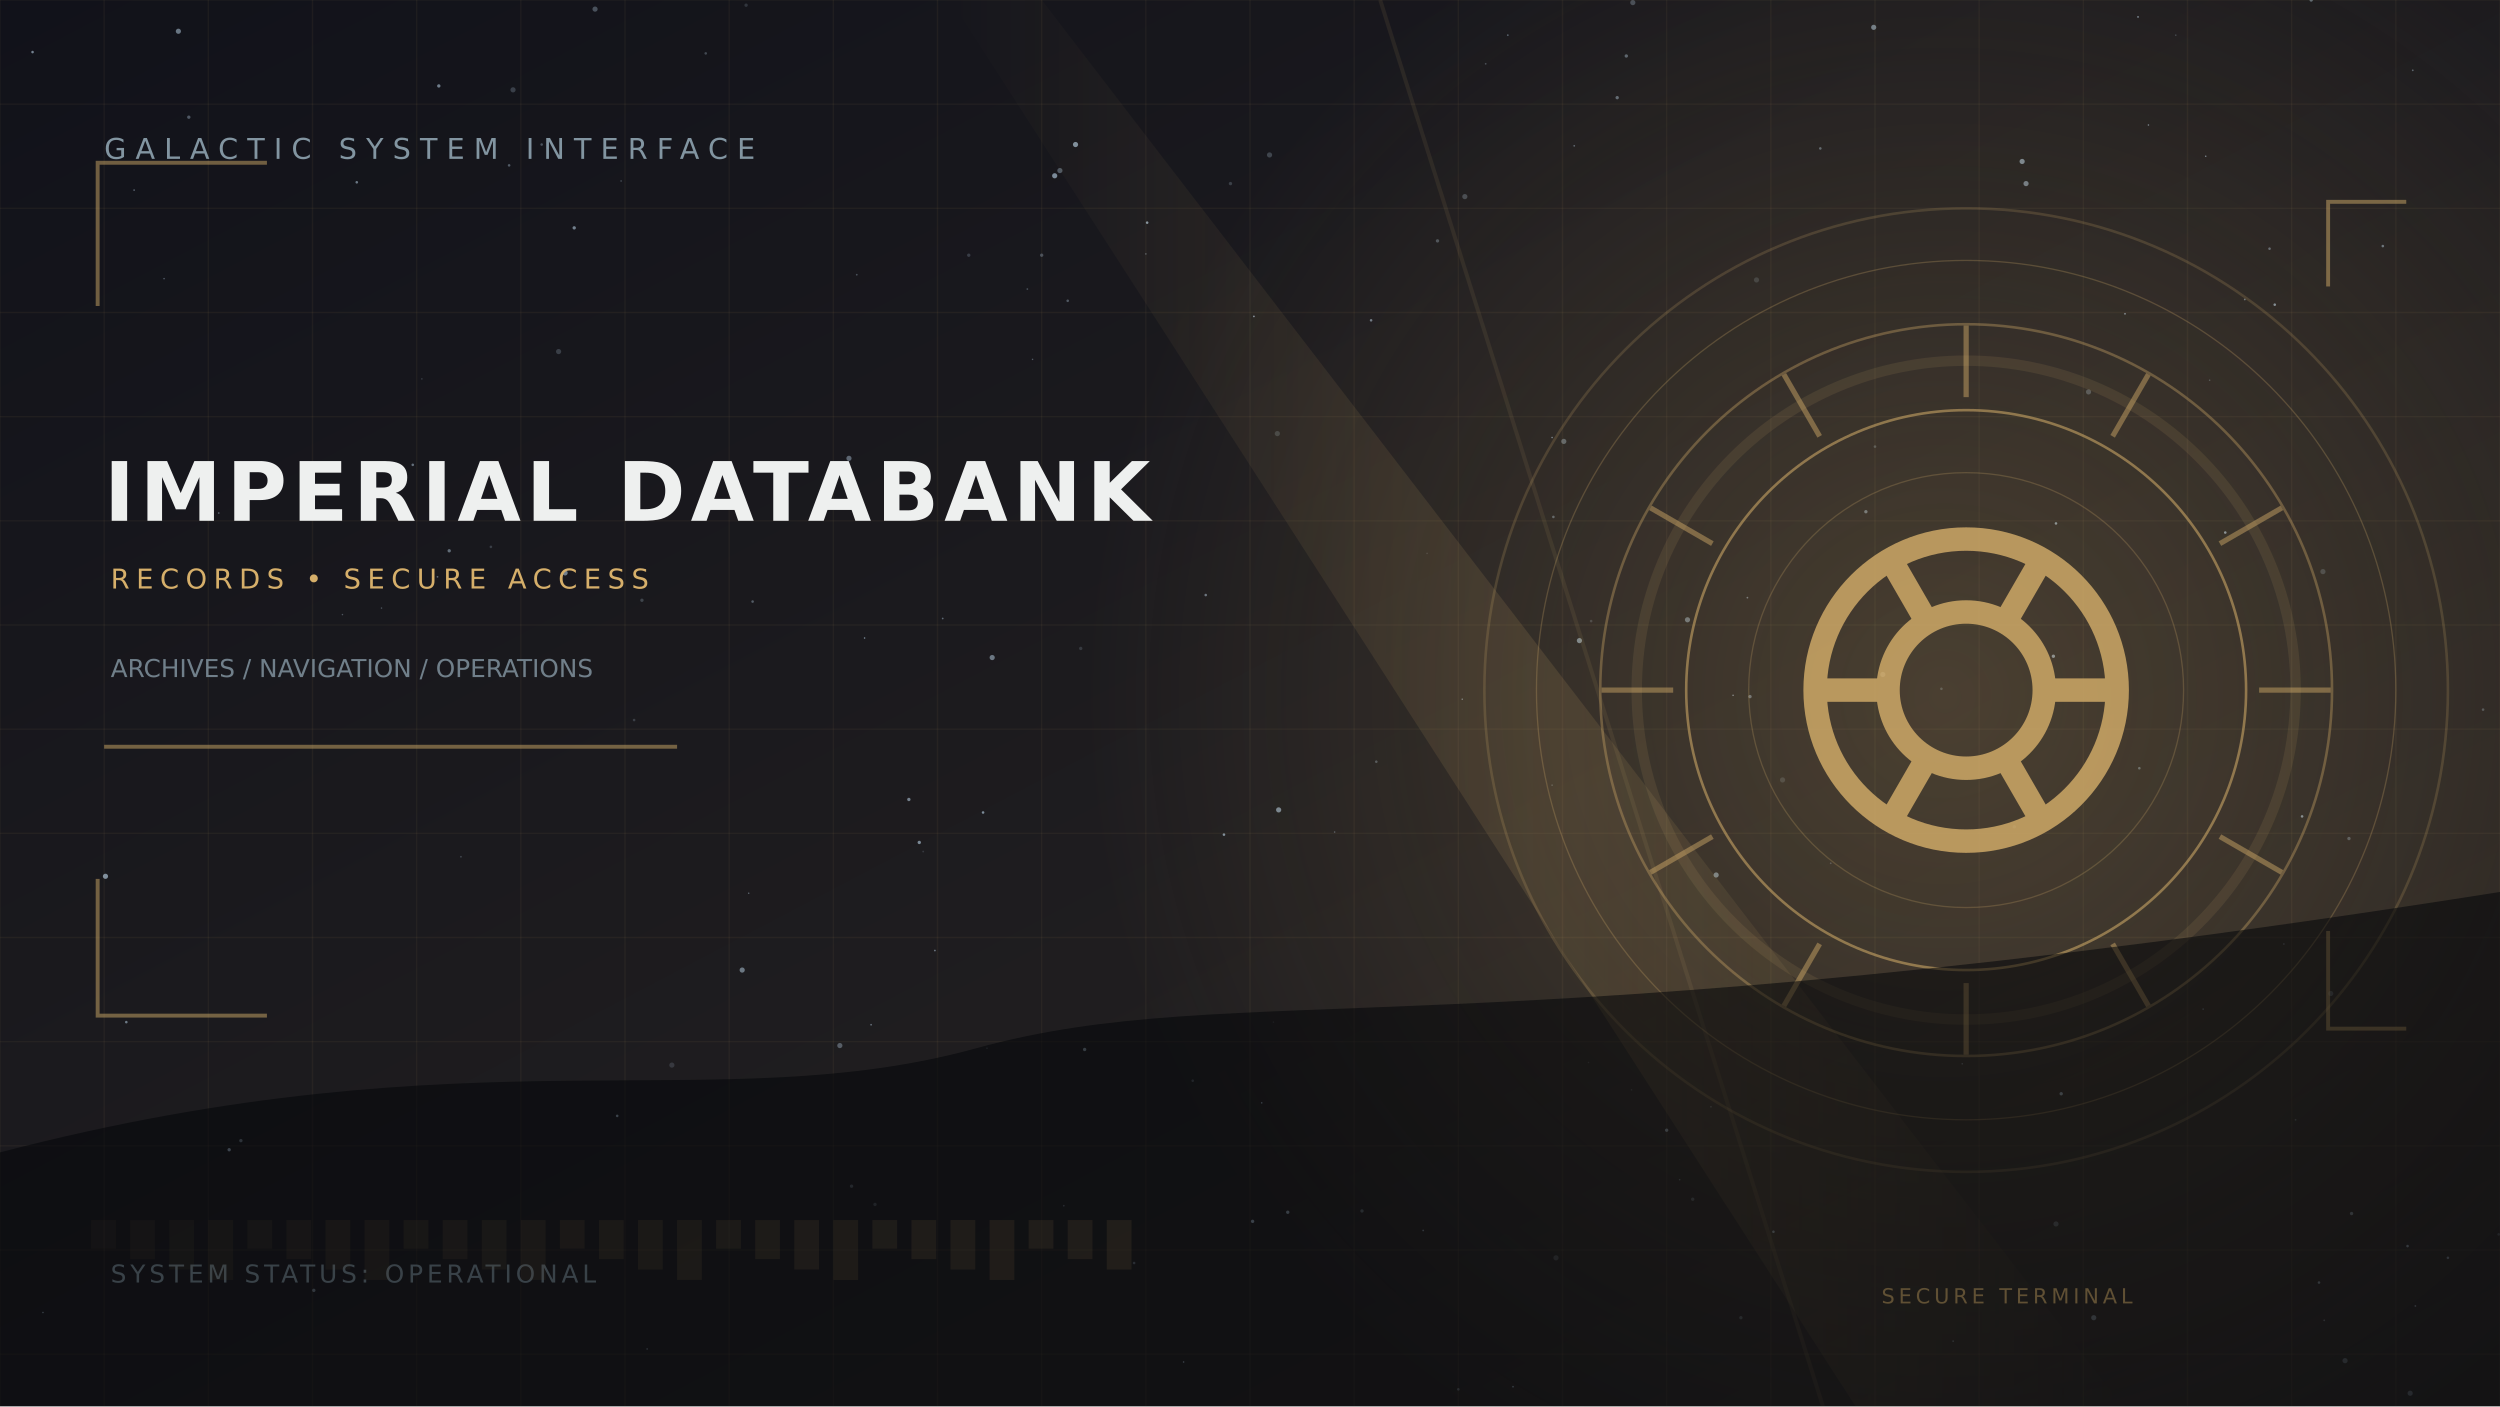
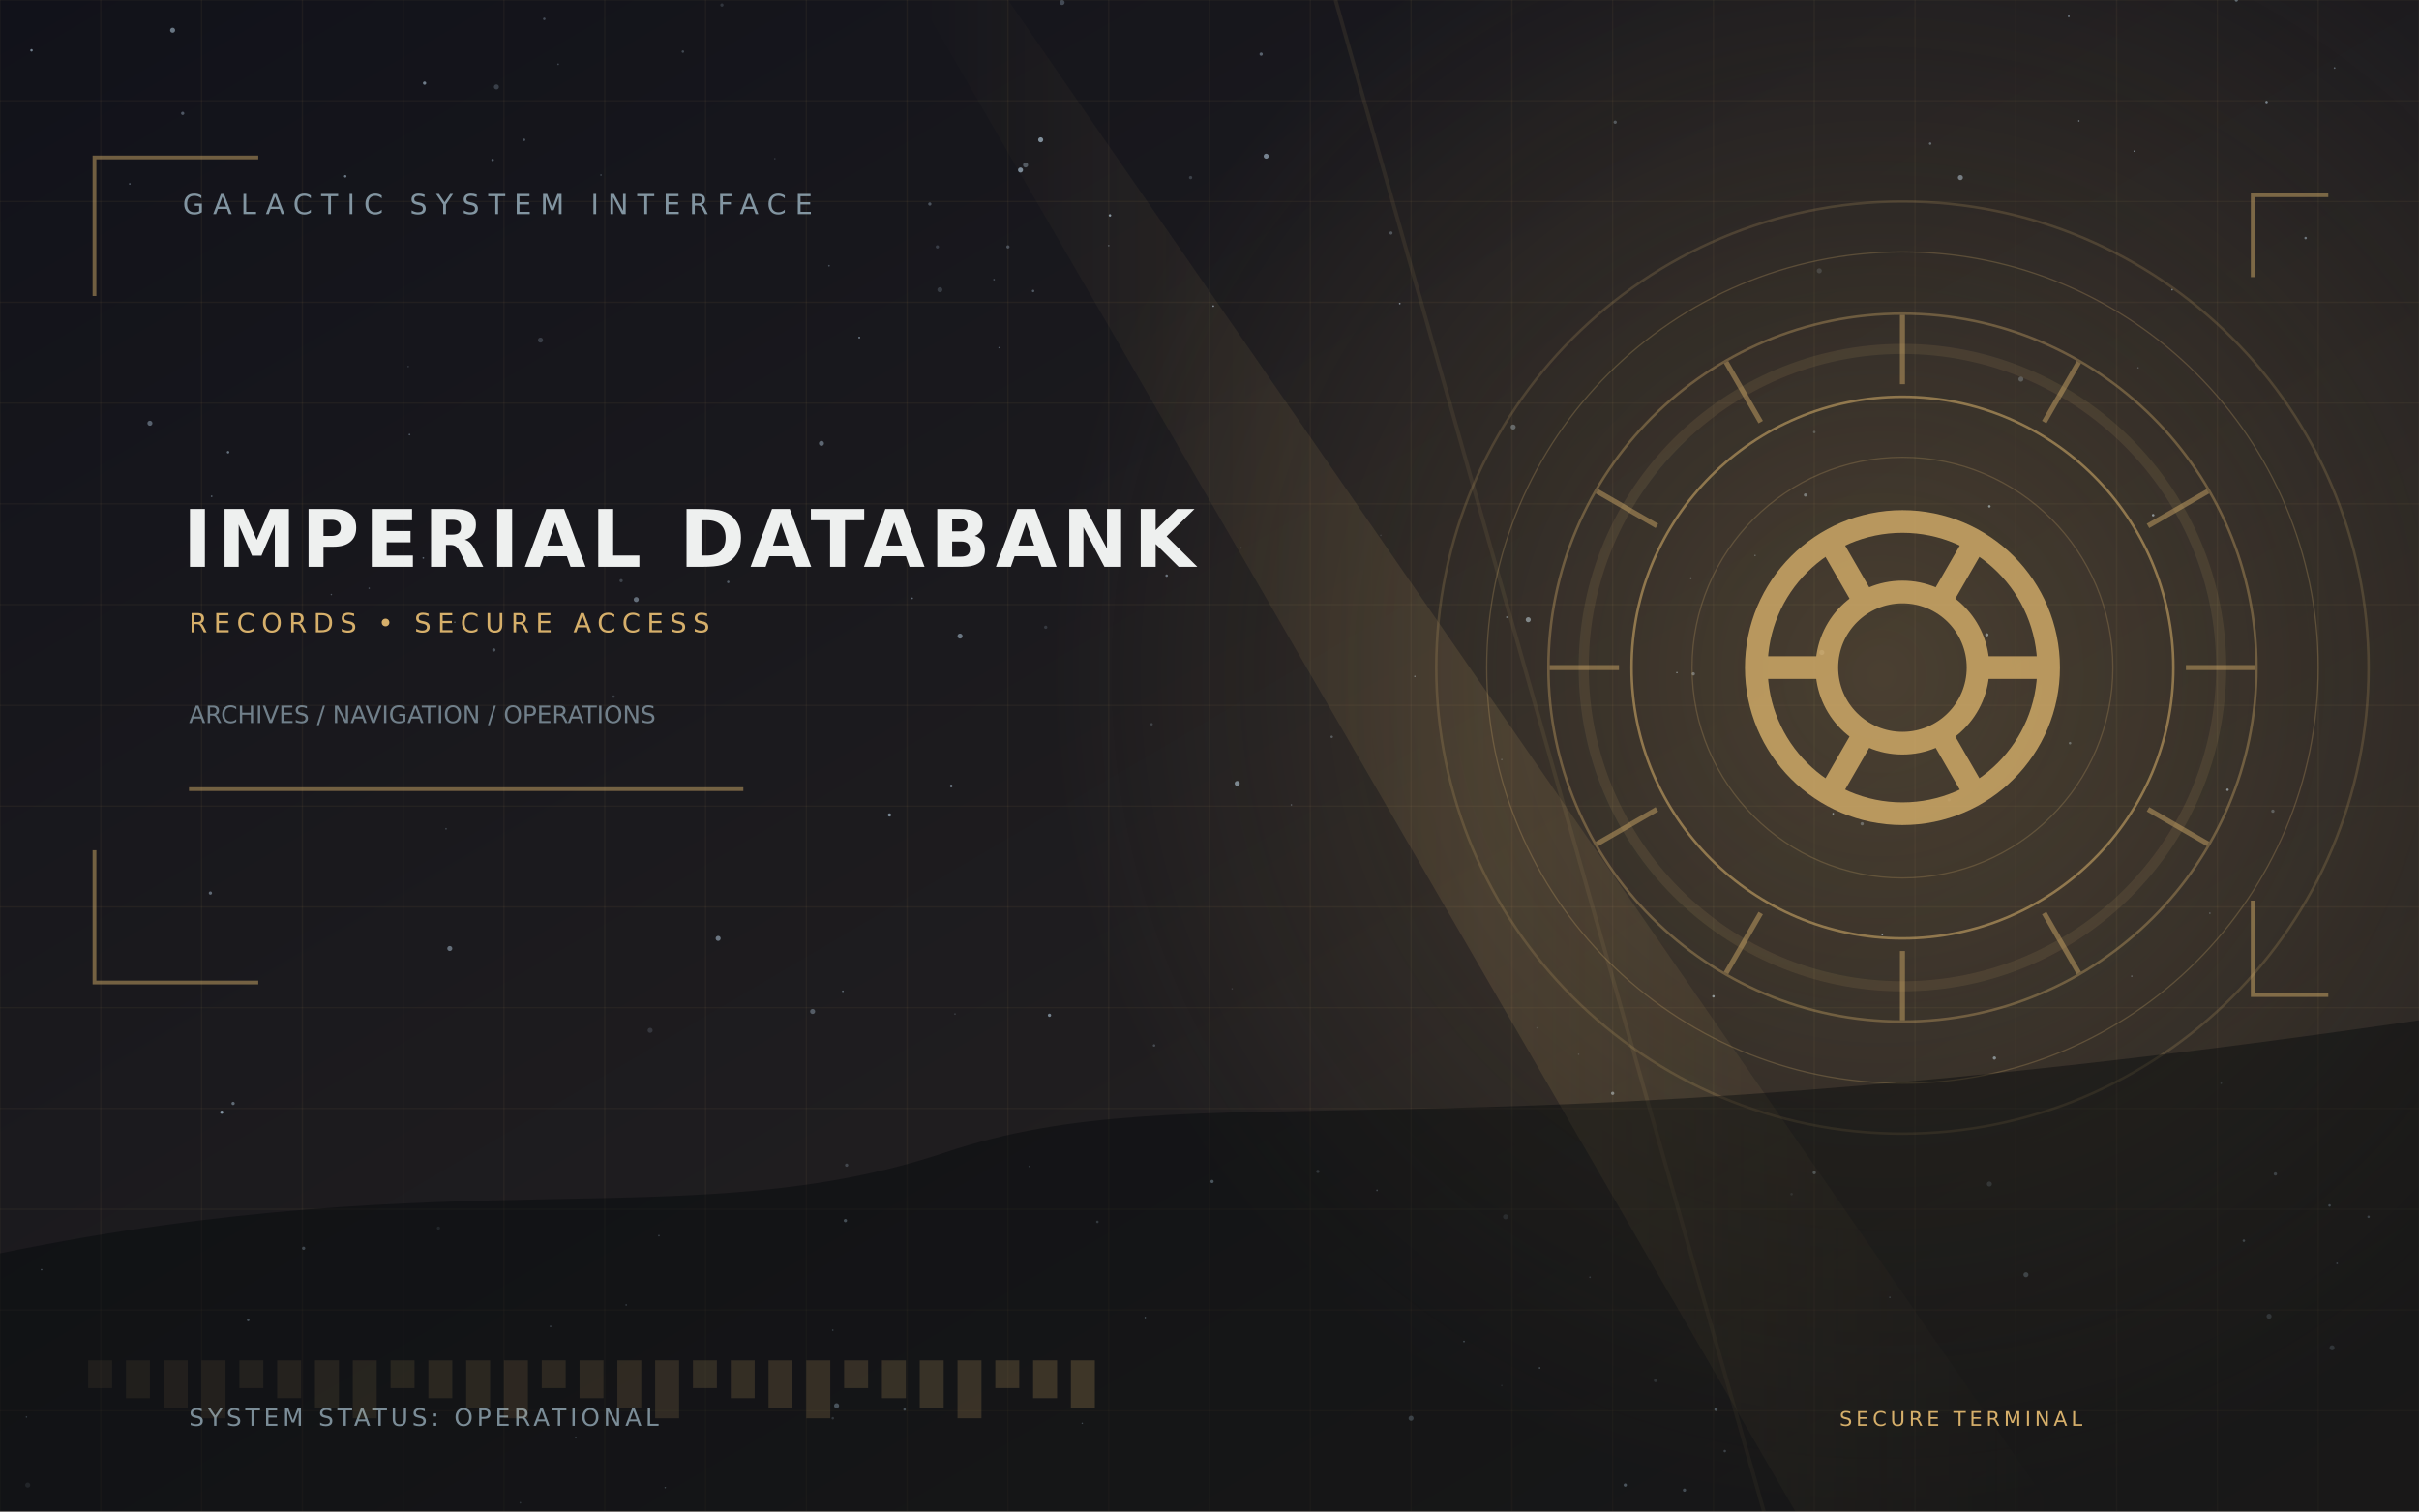
- <svg xmlns="http://www.w3.org/2000/svg" width="1920" height="1080" viewBox="0 0 1920 1080">
+ <svg xmlns="http://www.w3.org/2000/svg" width="1920" height="1200" viewBox="0 0 1920 1200">
  <defs>
    <linearGradient id="bg" x2=".95" y2="1">
      <stop stop-color="#11121a" />
      <stop offset="1" stop-color="#292523" />
    </linearGradient>
    <radialGradient id="halo">
      <stop stop-color="#d6af6a" stop-opacity=".23" />
      <stop offset="1" stop-color="#d6af6a" stop-opacity="0" />
    </radialGradient>
    <linearGradient id="beam">
      <stop stop-color="#d6af6a" stop-opacity="0" />
      <stop offset=".5" stop-color="#d6af6a" stop-opacity=".14" />
      <stop offset="1" stop-color="#d6af6a" stop-opacity="0" />
    </linearGradient>
  </defs>
-   <rect width="1920" height="1080" fill="url(#bg)" />
+   <rect width="1920" height="1200" fill="url(#bg)" />
  <circle cx="1853" cy="54" r="0.7" fill="#afc6d9" opacity="0.43" />
  <circle cx="573" cy="4" r="1.3" fill="#afc6d9" opacity="0.18" />
  <circle cx="1220" cy="816" r="0.6" fill="#afc6d9" opacity="0.18" />
-   <circle cx="1290" cy="906" r="0.6" fill="#afc6d9" opacity="0.36" />
-   <circle cx="1141" cy="49" r="0.7" fill="#afc6d9" opacity="0.30" />
-   <circle cx="975" cy="119" r="2" fill="#afc6d9" opacity="0.26" />
-   <circle cx="989" cy="931" r="1.3" fill="#afc6d9" opacity="0.62" />
+   <circle cx="1290" cy="1179" r="1.3" fill="#afc6d9" opacity="0.65" />
+   <circle cx="167" cy="709" r="1.3" fill="#afc6d9" opacity="0.47" />
+   <circle cx="361" cy="494" r="0.6" fill="#afc6d9" opacity="0.43" />
+   <circle cx="119" cy="336" r="2" fill="#afc6d9" opacity="0.43" />
+   <circle cx="1440" cy="931" r="1.3" fill="#afc6d9" opacity="0.62" />
  <circle cx="1643" cy="590" r="1" fill="#afc6d9" opacity="0.41" />
  <circle cx="744" cy="196" r="1.3" fill="#afc6d9" opacity="0.22" />
  <circle cx="263" cy="472" r="0.6" fill="#afc6d9" opacity="0.35" />
  <circle cx="755" cy="624" r="1" fill="#afc6d9" opacity="0.66" />
  <circle cx="354" cy="658" r="0.7" fill="#afc6d9" opacity="0.26" />
-   <circle cx="1362" cy="946" r="1" fill="#afc6d9" opacity="0.58" />
-   <circle cx="1209" cy="112" r="0.7" fill="#afc6d9" opacity="0.43" />
-   <circle cx="1507" cy="817" r="0.6" fill="#afc6d9" opacity="0.43" />
-   <circle cx="1349" cy="215" r="2" fill="#afc6d9" opacity="0.18" />
+   <circle cx="1362" cy="1119" r="1.3" fill="#afc6d9" opacity="0.66" />
+   <circle cx="746" cy="230" r="2" fill="#afc6d9" opacity="0.20" />
+   <circle cx="348" cy="975" r="1.3" fill="#afc6d9" opacity="0.19" />
+   <circle cx="1444" cy="215" r="2" fill="#afc6d9" opacity="0.18" />
  <circle cx="487" cy="553" r="1" fill="#afc6d9" opacity="0.22" />
  <circle cx="881" cy="171" r="1" fill="#afc6d9" opacity="0.71" />
-   <circle cx="1337" cy="1012" r="1.3" fill="#afc6d9" opacity="0.28" />
-   <circle cx="1907" cy="545" r="1" fill="#afc6d9" opacity="0.31" />
-   <circle cx="575" cy="686" r="0.6" fill="#afc6d9" opacity="0.44" />
-   <circle cx="1296" cy="476" r="2" fill="#afc6d9" opacity="0.49" />
+   <circle cx="1337" cy="1183" r="1.3" fill="#afc6d9" opacity="0.57" />
+   <circle cx="432" cy="15" r="1" fill="#afc6d9" opacity="0.32" />
+   <circle cx="914" cy="575" r="1" fill="#afc6d9" opacity="0.23" />
+   <circle cx="505" cy="476" r="2" fill="#afc6d9" opacity="0.49" />
  <circle cx="578" cy="462" r="1" fill="#afc6d9" opacity="0.39" />
  <circle cx="762" cy="505" r="2" fill="#afc6d9" opacity="0.54" />
-   <circle cx="1222" cy="477" r="1" fill="#afc6d9" opacity="0.21" />
-   <circle cx="698" cy="614" r="1.3" fill="#afc6d9" opacity="0.59" />
-   <circle cx="1439" cy="21" r="2" fill="#afc6d9" opacity="0.57" />
-   <circle cx="1125" cy="151" r="2" fill="#afc6d9" opacity="0.28" />
-   <circle cx="1398" cy="114" r="1" fill="#afc6d9" opacity="0.43" />
+   <circle cx="1222" cy="1086" r="0.7" fill="#afc6d9" opacity="0.62" />
+   <circle cx="738" cy="162" r="1.3" fill="#afc6d9" opacity="0.35" />
+   <circle cx="1360" cy="791" r="1" fill="#afc6d9" opacity="0.71" />
+   <circle cx="21" cy="1125" r="0.6" fill="#afc6d9" opacity="0.48" />
+   <circle cx="1532" cy="114" r="1" fill="#afc6d9" opacity="0.43" />
  <circle cx="1692" cy="775" r="0.6" fill="#afc6d9" opacity="0.45" />
  <circle cx="978" cy="785" r="0.6" fill="#afc6d9" opacity="0.18" />
  <circle cx="241" cy="991" r="1.3" fill="#afc6d9" opacity="0.53" />
  <circle cx="1201" cy="339" r="2" fill="#afc6d9" opacity="0.40" />
  <circle cx="1880" cy="966" r="1" fill="#afc6d9" opacity="0.44" />
  <circle cx="145" cy="90" r="1.3" fill="#afc6d9" opacity="0.38" />
  <circle cx="1046" cy="930" r="1.3" fill="#afc6d9" opacity="0.34" />
  <circle cx="871" cy="970" r="1" fill="#afc6d9" opacity="0.39" />
  <circle cx="1344" cy="535" r="1.3" fill="#afc6d9" opacity="0.46" />
  <circle cx="1253" cy="837" r="0.6" fill="#afc6d9" opacity="0.23" />
  <circle cx="1162" cy="1065" r="0.7" fill="#afc6d9" opacity="0.57" />
  <circle cx="1123" cy="537" r="0.6" fill="#afc6d9" opacity="0.57" />
  <circle cx="477" cy="139" r="0.6" fill="#afc6d9" opacity="0.36" />
  <circle cx="1775" cy="0" r="1.3" fill="#afc6d9" opacity="0.45" />
  <circle cx="1093" cy="945" r="0.7" fill="#afc6d9" opacity="0.51" />
  <circle cx="1763" cy="860" r="0.7" fill="#afc6d9" opacity="0.31" />
  <circle cx="1583" cy="840" r="1.3" fill="#afc6d9" opacity="0.63" />
  <circle cx="963" cy="243" r="0.7" fill="#afc6d9" opacity="0.71" />
  <circle cx="434" cy="440" r="2" fill="#afc6d9" opacity="0.59" />
  <circle cx="926" cy="457" r="1" fill="#afc6d9" opacity="0.52" />
  <circle cx="394" cy="69" r="2" fill="#afc6d9" opacity="0.24" />
-   <circle cx="1120" cy="1067" r="1" fill="#afc6d9" opacity="0.34" />
-   <circle cx="1743" cy="191" r="1" fill="#afc6d9" opacity="0.44" />
-   <circle cx="1553" cy="124" r="2" fill="#afc6d9" opacity="0.61" />
+   <circle cx="1120" cy="1126" r="2" fill="#afc6d9" opacity="0.45" />
+   <circle cx="661" cy="1056" r="0.6" fill="#afc6d9" opacity="0.52" />
+   <circle cx="1005" cy="124" r="2" fill="#afc6d9" opacity="0.61" />
  <circle cx="1642" cy="13" r="0.7" fill="#afc6d9" opacity="0.66" />
  <circle cx="293" cy="467" r="0.6" fill="#afc6d9" opacity="0.35" />
  <circle cx="176" cy="883" r="1.3" fill="#afc6d9" opacity="0.71" />
  <circle cx="909" cy="1046" r="0.6" fill="#afc6d9" opacity="0.71" />
  <circle cx="1342" cy="459" r="0.7" fill="#afc6d9" opacity="0.52" />
  <circle cx="497" cy="1036" r="0.6" fill="#afc6d9" opacity="0.54" />
  <circle cx="337" cy="66" r="1.3" fill="#afc6d9" opacity="0.59" />
  <circle cx="324" cy="291" r="0.6" fill="#afc6d9" opacity="0.24" />
-   <circle cx="457" cy="7" r="2" fill="#afc6d9" opacity="0.34" />
-   <circle cx="1919" cy="948" r="1" fill="#afc6d9" opacity="0.22" />
+   <circle cx="457" cy="1141" r="0.6" fill="#afc6d9" opacity="0.45" />
+   <circle cx="1422" cy="948" r="1" fill="#afc6d9" opacity="0.22" />
  <circle cx="658" cy="211" r="0.7" fill="#afc6d9" opacity="0.33" />
  <circle cx="103" cy="146" r="0.7" fill="#afc6d9" opacity="0.42" />
  <circle cx="1556" cy="141" r="2" fill="#afc6d9" opacity="0.55" />
  <circle cx="1855" cy="1003" r="0.7" fill="#afc6d9" opacity="0.47" />
  <circle cx="830" cy="498" r="1.3" fill="#afc6d9" opacity="0.18" />
  <circle cx="1849" cy="957" r="1" fill="#afc6d9" opacity="0.53" />
  <circle cx="1433" cy="393" r="1.3" fill="#afc6d9" opacity="0.50" />
  <circle cx="185" cy="876" r="1.3" fill="#afc6d9" opacity="0.47" />
  <circle cx="1446" cy="518" r="2" fill="#afc6d9" opacity="0.42" />
  <circle cx="945" cy="141" r="1.3" fill="#afc6d9" opacity="0.23" />
  <circle cx="706" cy="647" r="1.3" fill="#afc6d9" opacity="0.64" />
  <circle cx="1781" cy="985" r="1" fill="#afc6d9" opacity="0.49" />
  <circle cx="336" cy="443" r="0.7" fill="#afc6d9" opacity="0.45" />
-   <circle cx="664" cy="490" r="0.6" fill="#afc6d9" opacity="0.67" />
+   <circle cx="664" cy="1116" r="2" fill="#afc6d9" opacity="0.64" />
+   <circle cx="1196" cy="490" r="0.6" fill="#afc6d9" opacity="0.67" />
  <circle cx="652" cy="352" r="2" fill="#afc6d9" opacity="0.45" />
  <circle cx="1579" cy="940" r="2" fill="#afc6d9" opacity="0.29" />
  <circle cx="570" cy="745" r="2" fill="#afc6d9" opacity="0.54" />
  <circle cx="789" cy="222" r="0.7" fill="#afc6d9" opacity="0.32" />
  <circle cx="25" cy="40" r="1" fill="#afc6d9" opacity="0.62" />
  <circle cx="1608" cy="1012" r="2" fill="#afc6d9" opacity="0.45" />
  <circle cx="493" cy="461" r="1.3" fill="#afc6d9" opacity="0.25" />
  <circle cx="137" cy="24" r="2" fill="#afc6d9" opacity="0.55" />
  <circle cx="669" cy="787" r="0.7" fill="#afc6d9" opacity="0.49" />
  <circle cx="880" cy="195" r="0.7" fill="#afc6d9" opacity="0.33" />
  <circle cx="817" cy="926" r="0.7" fill="#afc6d9" opacity="0.35" />
  <circle cx="1801" cy="1045" r="2" fill="#afc6d9" opacity="0.31" />
  <circle cx="1650" cy="96" r="0.6" fill="#afc6d9" opacity="0.60" />
  <circle cx="1025" cy="639" r="0.6" fill="#afc6d9" opacity="0.39" />
  <circle cx="1830" cy="189" r="1" fill="#afc6d9" opacity="0.51" />
  <circle cx="982" cy="622" r="2" fill="#afc6d9" opacity="0.62" />
  <circle cx="516" cy="818" r="2" fill="#afc6d9" opacity="0.17" />
  <circle cx="1096" cy="425" r="0.6" fill="#afc6d9" opacity="0.18" />
-   <circle cx="1369" cy="599" r="2" fill="#afc6d9" opacity="0.18" />
-   <circle cx="981" cy="333" r="2" fill="#afc6d9" opacity="0.20" />
-   <circle cx="1249" cy="43" r="1.3" fill="#afc6d9" opacity="0.43" />
+   <circle cx="1369" cy="1152" r="1" fill="#afc6d9" opacity="0.46" />
+   <circle cx="523" cy="981" r="0.7" fill="#afc6d9" opacity="0.45" />
+   <circle cx="1001" cy="43" r="1.3" fill="#afc6d9" opacity="0.43" />
  <circle cx="416" cy="111" r="1" fill="#afc6d9" opacity="0.35" />
  <circle cx="168" cy="394" r="0.7" fill="#afc6d9" opacity="0.41" />
  <circle cx="793" cy="276" r="0.6" fill="#afc6d9" opacity="0.38" />
  <circle cx="1851" cy="1070" r="2" fill="#afc6d9" opacity="0.31" />
  <circle cx="1806" cy="932" r="1.3" fill="#afc6d9" opacity="0.44" />
  <circle cx="672" cy="925" r="1.3" fill="#afc6d9" opacity="0.25" />
  <circle cx="1604" cy="301" r="2" fill="#afc6d9" opacity="0.30" />
  <circle cx="1213" cy="492" r="2" fill="#afc6d9" opacity="0.60" />
  <circle cx="833" cy="806" r="1.3" fill="#afc6d9" opacity="0.60" />
  <circle cx="1579" cy="402" r="1" fill="#afc6d9" opacity="0.67" />
  <circle cx="814" cy="131" r="2" fill="#afc6d9" opacity="0.37" />
  <circle cx="1754" cy="725" r="0.7" fill="#afc6d9" opacity="0.32" />
  <circle cx="1697" cy="292" r="0.6" fill="#afc6d9" opacity="0.32" />
  <circle cx="916" cy="830" r="1" fill="#afc6d9" opacity="0.27" />
  <circle cx="1709" cy="409" r="1" fill="#afc6d9" opacity="0.67" />
  <circle cx="1547" cy="635" r="1.3" fill="#afc6d9" opacity="0.21" />
  <circle cx="1331" cy="534" r="0.6" fill="#afc6d9" opacity="0.65" />
  <circle cx="1280" cy="868" r="1.3" fill="#afc6d9" opacity="0.59" />
  <circle cx="391" cy="127" r="1" fill="#afc6d9" opacity="0.40" />
  <circle cx="1694" cy="120" r="0.6" fill="#afc6d9" opacity="0.61" />
-   <circle cx="1192" cy="336" r="0.6" fill="#afc6d9" opacity="0.66" />
-   <circle cx="126" cy="214" r="0.6" fill="#afc6d9" opacity="0.43" />
-   <circle cx="81" cy="673" r="2" fill="#afc6d9" opacity="0.68" />
-   <circle cx="97" cy="785" r="1" fill="#afc6d9" opacity="0.56" />
-   <circle cx="969" cy="847" r="0.6" fill="#afc6d9" opacity="0.69" />
-   <circle cx="654" cy="911" r="1.3" fill="#afc6d9" opacity="0.31" />
-   <circle cx="1193" cy="397" r="1" fill="#afc6d9" opacity="0.41" />
-   <circle cx="1242" cy="75" r="1.3" fill="#afc6d9" opacity="0.46" />
-   <circle cx="1632" cy="241" r="0.7" fill="#afc6d9" opacity="0.65" />
+   <circle cx="1192" cy="1100" r="0.7" fill="#afc6d9" opacity="0.18" />
+   <circle cx="615" cy="126" r="0.6" fill="#afc6d9" opacity="0.21" />
+   <circle cx="1799" cy="81" r="1" fill="#afc6d9" opacity="0.59" />
+   <circle cx="1282" cy="97" r="1.3" fill="#afc6d9" opacity="0.34" />
+   <circle cx="671" cy="969" r="1.3" fill="#afc6d9" opacity="0.60" />
+   <circle cx="1478" cy="654" r="1.3" fill="#afc6d9" opacity="0.38" />
+   <circle cx="413" cy="1193" r="0.7" fill="#afc6d9" opacity="0.34" />
+   <circle cx="528" cy="1181" r="0.6" fill="#afc6d9" opacity="0.54" />
+   <circle cx="1111" cy="241" r="0.7" fill="#afc6d9" opacity="0.65" />
  <circle cx="826" cy="111" r="2" fill="#afc6d9" opacity="0.68" />
  <circle cx="1195" cy="966" r="2" fill="#afc6d9" opacity="0.21" />
  <circle cx="810" cy="135" r="2" fill="#afc6d9" opacity="0.66" />
  <circle cx="542" cy="41" r="1" fill="#afc6d9" opacity="0.29" />
  <circle cx="800" cy="196" r="1.3" fill="#afc6d9" opacity="0.32" />
  <circle cx="1440" cy="343" r="1" fill="#afc6d9" opacity="0.29" />
  <circle cx="962" cy="938" r="1.3" fill="#afc6d9" opacity="0.66" />
  <circle cx="274" cy="140" r="1" fill="#afc6d9" opacity="0.56" />
  <circle cx="758" cy="805" r="0.6" fill="#afc6d9" opacity="0.26" />
  <circle cx="1104" cy="185" r="1.3" fill="#afc6d9" opacity="0.33" />
-   <circle cx="1314" cy="850" r="0.7" fill="#afc6d9" opacity="0.31" />
-   <circle cx="1254" cy="2" r="2" fill="#afc6d9" opacity="0.30" />
+   <circle cx="1314" cy="1096" r="1.3" fill="#afc6d9" opacity="0.28" />
+   <circle cx="843" cy="2" r="2" fill="#afc6d9" opacity="0.30" />
  <circle cx="1577" cy="504" r="1.3" fill="#afc6d9" opacity="0.65" />
  <circle cx="1057" cy="585" r="1" fill="#afc6d9" opacity="0.33" />
  <circle cx="724" cy="475" r="0.7" fill="#afc6d9" opacity="0.46" />
  <circle cx="1192" cy="603" r="0.6" fill="#afc6d9" opacity="0.35" />
-   <circle cx="718" cy="730" r="0.7" fill="#afc6d9" opacity="0.54" />
-   <circle cx="441" cy="175" r="1.3" fill="#afc6d9" opacity="0.60" />
-   <circle cx="1671" cy="27" r="0.6" fill="#afc6d9" opacity="0.29" />
-   <circle cx="377" cy="420" r="1" fill="#afc6d9" opacity="0.22" />
-   <circle cx="1318" cy="672" r="2" fill="#afc6d9" opacity="0.56" />
-   <circle cx="474" cy="857" r="1" fill="#afc6d9" opacity="0.69" />
-   <circle cx="709" cy="654" r="0.7" fill="#afc6d9" opacity="0.18" />
-   <circle cx="1158" cy="27" r="0.7" fill="#afc6d9" opacity="0.43" />
-   <circle cx="1747" cy="234" r="1" fill="#afc6d9" opacity="0.65" />
-   <circle cx="345" cy="423" r="1.3" fill="#afc6d9" opacity="0.48" />
-   <circle cx="1053" cy="246" r="1" fill="#afc6d9" opacity="0.56" />
-   <circle cx="1784" cy="439" r="2" fill="#afc6d9" opacity="0.22" />
-   <circle cx="1406" cy="663" r="0.7" fill="#afc6d9" opacity="0.27" />
-   <circle cx="940" cy="641" r="1" fill="#afc6d9" opacity="0.68" />
-   <circle cx="317" cy="357" r="1" fill="#afc6d9" opacity="0.50" />
-   <circle cx="1785" cy="1014" r="0.7" fill="#afc6d9" opacity="0.36" />
+   <circle cx="718" cy="1119" r="1" fill="#afc6d9" opacity="0.59" />
+   <circle cx="1393" cy="441" r="0.6" fill="#afc6d9" opacity="0.41" />
+   <circle cx="859" cy="1130" r="0.6" fill="#afc6d9" opacity="0.54" />
+   <circle cx="443" cy="51" r="0.7" fill="#afc6d9" opacity="0.28" />
+   <circle cx="197" cy="1048" r="1" fill="#afc6d9" opacity="0.63" />
+   <circle cx="1494" cy="742" r="0.7" fill="#afc6d9" opacity="0.70" />
+   <circle cx="661" cy="1126" r="1" fill="#afc6d9" opacity="0.34" />
+   <circle cx="22" cy="1179" r="2" fill="#afc6d9" opacity="0.18" />
+   <circle cx="985" cy="435" r="0.6" fill="#afc6d9" opacity="0.33" />
+   <circle cx="325" cy="345" r="0.7" fill="#afc6d9" opacity="0.39" />
+   <circle cx="437" cy="1053" r="0.6" fill="#afc6d9" opacity="0.62" />
+   <circle cx="682" cy="268" r="0.7" fill="#afc6d9" opacity="0.69" />
+   <circle cx="181" cy="359" r="1" fill="#afc6d9" opacity="0.52" />
+   <circle cx="392" cy="516" r="1.3" fill="#afc6d9" opacity="0.34" />
+   <circle cx="1455" cy="646" r="0.7" fill="#afc6d9" opacity="0.68" />
+   <circle cx="357" cy="753" r="2" fill="#afc6d9" opacity="0.49" />
+   <circle cx="1262" cy="1014" r="0.7" fill="#afc6d9" opacity="0.36" />
  <circle cx="429" cy="270" r="2" fill="#afc6d9" opacity="0.23" />
  <circle cx="645" cy="803" r="2" fill="#afc6d9" opacity="0.38" />
  <circle cx="33" cy="1008" r="0.6" fill="#afc6d9" opacity="0.68" />
  <circle cx="1804" cy="644" r="1.3" fill="#afc6d9" opacity="0.33" />
  <circle cx="1724" cy="230" r="0.7" fill="#afc6d9" opacity="0.53" />
  <circle cx="1768" cy="627" r="1" fill="#afc6d9" opacity="0.64" />
  <circle cx="1500" cy="1030" r="0.6" fill="#afc6d9" opacity="0.50" />
  <circle cx="820" cy="231" r="1" fill="#afc6d9" opacity="0.37" />
-   <circle cx="1790" cy="763" r="2" fill="#afc6d9" opacity="0.24" />
-   <circle cx="1300" cy="921" r="1.3" fill="#afc6d9" opacity="0.28" />
-   <circle cx="1491" cy="529" r="1" fill="#afc6d9" opacity="0.27" />
  <circle cx="1495" cy="535" r="670" fill="url(#halo)" />
  <g>
-     <path d="M 0 0 V 1080" stroke="#d6af6a" opacity=".06" />
-     <path d="M 80 0 V 1080" stroke="#d6af6a" opacity=".06" />
-     <path d="M 160 0 V 1080" stroke="#d6af6a" opacity=".06" />
-     <path d="M 240 0 V 1080" stroke="#d6af6a" opacity=".06" />
-     <path d="M 320 0 V 1080" stroke="#d6af6a" opacity=".06" />
-     <path d="M 400 0 V 1080" stroke="#d6af6a" opacity=".06" />
-     <path d="M 480 0 V 1080" stroke="#d6af6a" opacity=".06" />
-     <path d="M 560 0 V 1080" stroke="#d6af6a" opacity=".06" />
-     <path d="M 640 0 V 1080" stroke="#d6af6a" opacity=".06" />
-     <path d="M 720 0 V 1080" stroke="#d6af6a" opacity=".06" />
-     <path d="M 800 0 V 1080" stroke="#d6af6a" opacity=".06" />
-     <path d="M 880 0 V 1080" stroke="#d6af6a" opacity=".06" />
-     <path d="M 960 0 V 1080" stroke="#d6af6a" opacity=".06" />
-     <path d="M 1040 0 V 1080" stroke="#d6af6a" opacity=".06" />
-     <path d="M 1120 0 V 1080" stroke="#d6af6a" opacity=".06" />
-     <path d="M 1200 0 V 1080" stroke="#d6af6a" opacity=".06" />
-     <path d="M 1280 0 V 1080" stroke="#d6af6a" opacity=".06" />
-     <path d="M 1360 0 V 1080" stroke="#d6af6a" opacity=".06" />
-     <path d="M 1440 0 V 1080" stroke="#d6af6a" opacity=".06" />
-     <path d="M 1520 0 V 1080" stroke="#d6af6a" opacity=".06" />
-     <path d="M 1600 0 V 1080" stroke="#d6af6a" opacity=".06" />
-     <path d="M 1680 0 V 1080" stroke="#d6af6a" opacity=".06" />
-     <path d="M 1760 0 V 1080" stroke="#d6af6a" opacity=".06" />
-     <path d="M 1840 0 V 1080" stroke="#d6af6a" opacity=".06" />
-     <path d="M 1920 0 V 1080" stroke="#d6af6a" opacity=".06" />
+     <path d="M 0 0 V 1200" stroke="#d6af6a" opacity=".06" />
+     <path d="M 80 0 V 1200" stroke="#d6af6a" opacity=".06" />
+     <path d="M 160 0 V 1200" stroke="#d6af6a" opacity=".06" />
+     <path d="M 240 0 V 1200" stroke="#d6af6a" opacity=".06" />
+     <path d="M 320 0 V 1200" stroke="#d6af6a" opacity=".06" />
+     <path d="M 400 0 V 1200" stroke="#d6af6a" opacity=".06" />
+     <path d="M 480 0 V 1200" stroke="#d6af6a" opacity=".06" />
+     <path d="M 560 0 V 1200" stroke="#d6af6a" opacity=".06" />
+     <path d="M 640 0 V 1200" stroke="#d6af6a" opacity=".06" />
+     <path d="M 720 0 V 1200" stroke="#d6af6a" opacity=".06" />
+     <path d="M 800 0 V 1200" stroke="#d6af6a" opacity=".06" />
+     <path d="M 880 0 V 1200" stroke="#d6af6a" opacity=".06" />
+     <path d="M 960 0 V 1200" stroke="#d6af6a" opacity=".06" />
+     <path d="M 1040 0 V 1200" stroke="#d6af6a" opacity=".06" />
+     <path d="M 1120 0 V 1200" stroke="#d6af6a" opacity=".06" />
+     <path d="M 1200 0 V 1200" stroke="#d6af6a" opacity=".06" />
+     <path d="M 1280 0 V 1200" stroke="#d6af6a" opacity=".06" />
+     <path d="M 1360 0 V 1200" stroke="#d6af6a" opacity=".06" />
+     <path d="M 1440 0 V 1200" stroke="#d6af6a" opacity=".06" />
+     <path d="M 1520 0 V 1200" stroke="#d6af6a" opacity=".06" />
+     <path d="M 1600 0 V 1200" stroke="#d6af6a" opacity=".06" />
+     <path d="M 1680 0 V 1200" stroke="#d6af6a" opacity=".06" />
+     <path d="M 1760 0 V 1200" stroke="#d6af6a" opacity=".06" />
+     <path d="M 1840 0 V 1200" stroke="#d6af6a" opacity=".06" />
+     <path d="M 1920 0 V 1200" stroke="#d6af6a" opacity=".06" />
    <path d="M 0 0 H 1920" stroke="#d6af6a" opacity=".06" />
    <path d="M 0 80 H 1920" stroke="#d6af6a" opacity=".06" />
    <path d="M 0 160 H 1920" stroke="#d6af6a" opacity=".06" />
    <path d="M 0 240 H 1920" stroke="#d6af6a" opacity=".06" />
    <path d="M 0 320 H 1920" stroke="#d6af6a" opacity=".06" />
    <path d="M 0 400 H 1920" stroke="#d6af6a" opacity=".06" />
    <path d="M 0 480 H 1920" stroke="#d6af6a" opacity=".06" />
    <path d="M 0 560 H 1920" stroke="#d6af6a" opacity=".06" />
    <path d="M 0 640 H 1920" stroke="#d6af6a" opacity=".06" />
    <path d="M 0 720 H 1920" stroke="#d6af6a" opacity=".06" />
    <path d="M 0 800 H 1920" stroke="#d6af6a" opacity=".06" />
    <path d="M 0 880 H 1920" stroke="#d6af6a" opacity=".06" />
    <path d="M 0 960 H 1920" stroke="#d6af6a" opacity=".06" />
    <path d="M 0 1040 H 1920" stroke="#d6af6a" opacity=".06" />
-   </g>
-   <path d="M 800 0 L 1630 1080 L 1425 1080 L 730 0 Z" fill="url(#beam)" />
-   <path d="M 1060 0 L 1400 1080" stroke="#d6af6a" opacity=".09" stroke-width="3" />
+     <path d="M 0 1120 H 1920" stroke="#d6af6a" opacity=".06" />
+     <path d="M 0 1200 H 1920" stroke="#d6af6a" opacity=".06" />
+   </g>
+   <path d="M 800 0 L 1630 1200 L 1425 1200 L 730 0 Z" fill="url(#beam)" />
+   <path d="M 1060 0 L 1400 1200" stroke="#d6af6a" opacity=".09" stroke-width="3" />
  <circle cx="1510" cy="530" r="370" stroke="#d6af6a" stroke-width="2" fill="none" opacity="0.19" />
  <circle cx="1510" cy="530" r="330" stroke="#d6af6a" stroke-width="1" fill="none" opacity="0.25" />
  <circle cx="1510" cy="530" r="281" stroke="#d6af6a" stroke-width="2" fill="none" opacity="0.35" />
  <circle cx="1510" cy="530" r="253" stroke="#d6af6a" stroke-width="8" fill="none" opacity="0.11" />
  <circle cx="1510" cy="530" r="215" stroke="#d6af6a" stroke-width="2" fill="none" opacity="0.55" />
  <circle cx="1510" cy="530" r="167" stroke="#d6af6a" stroke-width="1" fill="none" opacity="0.23" />
  <path d="M 1735.0 530.0 L 1790.0 530.0" stroke="#d6af6a" stroke-width="4" opacity=".45" />
  <path d="M 1704.9 642.5 L 1752.5 670.0" stroke="#d6af6a" stroke-width="4" opacity=".45" />
  <path d="M 1622.5 724.9 L 1650.0 772.5" stroke="#d6af6a" stroke-width="4" opacity=".45" />
  <path d="M 1510.0 755.0 L 1510.0 810.0" stroke="#d6af6a" stroke-width="4" opacity=".45" />
  <path d="M 1397.5 724.9 L 1370.0 772.5" stroke="#d6af6a" stroke-width="4" opacity=".45" />
  <path d="M 1315.1 642.5 L 1267.5 670.0" stroke="#d6af6a" stroke-width="4" opacity=".45" />
  <path d="M 1285.0 530.0 L 1230.0 530.0" stroke="#d6af6a" stroke-width="4" opacity=".45" />
  <path d="M 1315.1 417.5 L 1267.5 390.0" stroke="#d6af6a" stroke-width="4" opacity=".45" />
  <path d="M 1397.5 335.1 L 1370.0 287.5" stroke="#d6af6a" stroke-width="4" opacity=".45" />
  <path d="M 1510.0 305.0 L 1510.0 250.0" stroke="#d6af6a" stroke-width="4" opacity=".45" />
  <path d="M 1622.5 335.1 L 1650.0 287.5" stroke="#d6af6a" stroke-width="4" opacity=".45" />
  <path d="M 1704.9 417.5 L 1752.5 390.0" stroke="#d6af6a" stroke-width="4" opacity=".45" />
  <g transform="translate(1510 530)" fill="none" stroke="#d6af6a" stroke-width="18" opacity=".8">
    <circle r="116" />
    <circle r="60" />
    <path d="M 60.0 0.0 L 113.0 0.0" />
    <path d="M 30.0 52.0 L 56.5 97.9" />
    <path d="M -30.0 52.0 L -56.5 97.9" />
    <path d="M -60.0 0.0 L -113.0 0.0" />
    <path d="M -30.0 -52.0 L -56.5 -97.9" />
    <path d="M 30.0 -52.0 L 56.5 -97.9" />
  </g>
+   <path d="M 0 995 C 365 920 550 982 750 915 S 1130 925 1920 810 L 1920 1200 L 0 1200 Z" fill="#030609" opacity=".42" />
  <g fill="none" stroke="#d6af6a" opacity=".48" stroke-width="3">
    <path d="M 75 235 V 125 H 205" />
    <path d="M 75 675 V 780 H 205" />
    <path d="M 1848 155 H 1788 V 220" />
    <path d="M 1848 790 H 1788 V 715" />
  </g>
  <g font-family="DejaVu Sans, sans-serif" fill="#95abb8">
-     <text x="80" y="122" font-size="22" letter-spacing="7" opacity=".85">GALACTIC SYSTEM INTERFACE</text>
-     <text x="80" y="400" font-size="63" font-weight="bold" letter-spacing="4" fill="#eef0ef">IMPERIAL DATABANK</text>
-     <text x="85" y="452" font-size="21" letter-spacing="5" fill="#d6af6a">RECORDS • SECURE ACCESS</text>
-     <text x="85" y="520" font-size="19" opacity=".7">ARCHIVES  /  NAVIGATION  /  OPERATIONS</text>
-     <text x="85" y="985" font-size="19" letter-spacing="3" opacity=".8">SYSTEM STATUS: OPERATIONAL</text>
-     <text x="1445" y="1001" font-size="16" letter-spacing="3" fill="#d6af6a">SECURE TERMINAL</text>
+     <text x="145" y="170" font-size="22" letter-spacing="7" opacity=".85">GALACTIC SYSTEM INTERFACE</text>
+     <text x="145" y="450" font-size="63" font-weight="bold" letter-spacing="4" fill="#eef0ef">IMPERIAL DATABANK</text>
+     <text x="150" y="502" font-size="21" letter-spacing="5" fill="#d6af6a">RECORDS • SECURE ACCESS</text>
+     <text x="150" y="574" font-size="19" opacity=".7">ARCHIVES  /  NAVIGATION  /  OPERATIONS</text>
+     <text x="150" y="1132" font-size="19" letter-spacing="3" opacity=".8">SYSTEM STATUS: OPERATIONAL</text>
+     <text x="1460" y="1132" font-size="16" letter-spacing="3" fill="#d6af6a">SECURE TERMINAL</text>
  </g>
  <g fill="#d6af6a" opacity=".48">
-     <rect x="80" y="572" width="440" height="3" />
-     <rect x="70" y="937" width="19" height="22" fill="#d6af6a" opacity="0.15" />
-     <rect x="100" y="937" width="19" height="30" fill="#d6af6a" opacity="0.16" />
-     <rect x="130" y="937" width="19" height="38" fill="#d6af6a" opacity="0.17" />
-     <rect x="160" y="937" width="19" height="46" fill="#d6af6a" opacity="0.18" />
-     <rect x="190" y="937" width="19" height="22" fill="#d6af6a" opacity="0.19" />
-     <rect x="220" y="937" width="19" height="30" fill="#d6af6a" opacity="0.20" />
-     <rect x="250" y="937" width="19" height="38" fill="#d6af6a" opacity="0.22" />
-     <rect x="280" y="937" width="19" height="46" fill="#d6af6a" opacity="0.23" />
-     <rect x="310" y="937" width="19" height="22" fill="#d6af6a" opacity="0.24" />
-     <rect x="340" y="937" width="19" height="30" fill="#d6af6a" opacity="0.25" />
-     <rect x="370" y="937" width="19" height="38" fill="#d6af6a" opacity="0.26" />
-     <rect x="400" y="937" width="19" height="46" fill="#d6af6a" opacity="0.27" />
-     <rect x="430" y="937" width="19" height="22" fill="#d6af6a" opacity="0.28" />
-     <rect x="460" y="937" width="19" height="30" fill="#d6af6a" opacity="0.29" />
-     <rect x="490" y="937" width="19" height="38" fill="#d6af6a" opacity="0.30" />
-     <rect x="520" y="937" width="19" height="46" fill="#d6af6a" opacity="0.31" />
-     <rect x="550" y="937" width="19" height="22" fill="#d6af6a" opacity="0.33" />
-     <rect x="580" y="937" width="19" height="30" fill="#d6af6a" opacity="0.34" />
-     <rect x="610" y="937" width="19" height="38" fill="#d6af6a" opacity="0.35" />
-     <rect x="640" y="937" width="19" height="46" fill="#d6af6a" opacity="0.36" />
-     <rect x="670" y="937" width="19" height="22" fill="#d6af6a" opacity="0.37" />
-     <rect x="700" y="937" width="19" height="30" fill="#d6af6a" opacity="0.38" />
-     <rect x="730" y="937" width="19" height="38" fill="#d6af6a" opacity="0.39" />
-     <rect x="760" y="937" width="19" height="46" fill="#d6af6a" opacity="0.40" />
-     <rect x="790" y="937" width="19" height="22" fill="#d6af6a" opacity="0.41" />
-     <rect x="820" y="937" width="19" height="30" fill="#d6af6a" opacity="0.42" />
-     <rect x="850" y="937" width="19" height="38" fill="#d6af6a" opacity="0.44" />
-   </g>
-   <path d="M 0 885 C 365 790 550 860 750 805 S 1130 810 1920 685 L 1920 1080 L 0 1080 Z" fill="#030609" opacity=".56" />
+     <rect x="150" y="625" width="440" height="3" />
+     <rect x="70" y="1080" width="19" height="22" fill="#d6af6a" opacity="0.15" />
+     <rect x="100" y="1080" width="19" height="30" fill="#d6af6a" opacity="0.16" />
+     <rect x="130" y="1080" width="19" height="38" fill="#d6af6a" opacity="0.17" />
+     <rect x="160" y="1080" width="19" height="46" fill="#d6af6a" opacity="0.18" />
+     <rect x="190" y="1080" width="19" height="22" fill="#d6af6a" opacity="0.19" />
+     <rect x="220" y="1080" width="19" height="30" fill="#d6af6a" opacity="0.20" />
+     <rect x="250" y="1080" width="19" height="38" fill="#d6af6a" opacity="0.22" />
+     <rect x="280" y="1080" width="19" height="46" fill="#d6af6a" opacity="0.23" />
+     <rect x="310" y="1080" width="19" height="22" fill="#d6af6a" opacity="0.24" />
+     <rect x="340" y="1080" width="19" height="30" fill="#d6af6a" opacity="0.25" />
+     <rect x="370" y="1080" width="19" height="38" fill="#d6af6a" opacity="0.26" />
+     <rect x="400" y="1080" width="19" height="46" fill="#d6af6a" opacity="0.27" />
+     <rect x="430" y="1080" width="19" height="22" fill="#d6af6a" opacity="0.28" />
+     <rect x="460" y="1080" width="19" height="30" fill="#d6af6a" opacity="0.29" />
+     <rect x="490" y="1080" width="19" height="38" fill="#d6af6a" opacity="0.30" />
+     <rect x="520" y="1080" width="19" height="46" fill="#d6af6a" opacity="0.31" />
+     <rect x="550" y="1080" width="19" height="22" fill="#d6af6a" opacity="0.33" />
+     <rect x="580" y="1080" width="19" height="30" fill="#d6af6a" opacity="0.34" />
+     <rect x="610" y="1080" width="19" height="38" fill="#d6af6a" opacity="0.35" />
+     <rect x="640" y="1080" width="19" height="46" fill="#d6af6a" opacity="0.36" />
+     <rect x="670" y="1080" width="19" height="22" fill="#d6af6a" opacity="0.37" />
+     <rect x="700" y="1080" width="19" height="30" fill="#d6af6a" opacity="0.38" />
+     <rect x="730" y="1080" width="19" height="38" fill="#d6af6a" opacity="0.39" />
+     <rect x="760" y="1080" width="19" height="46" fill="#d6af6a" opacity="0.40" />
+     <rect x="790" y="1080" width="19" height="22" fill="#d6af6a" opacity="0.41" />
+     <rect x="820" y="1080" width="19" height="30" fill="#d6af6a" opacity="0.42" />
+     <rect x="850" y="1080" width="19" height="38" fill="#d6af6a" opacity="0.44" />
+   </g>
</svg>
